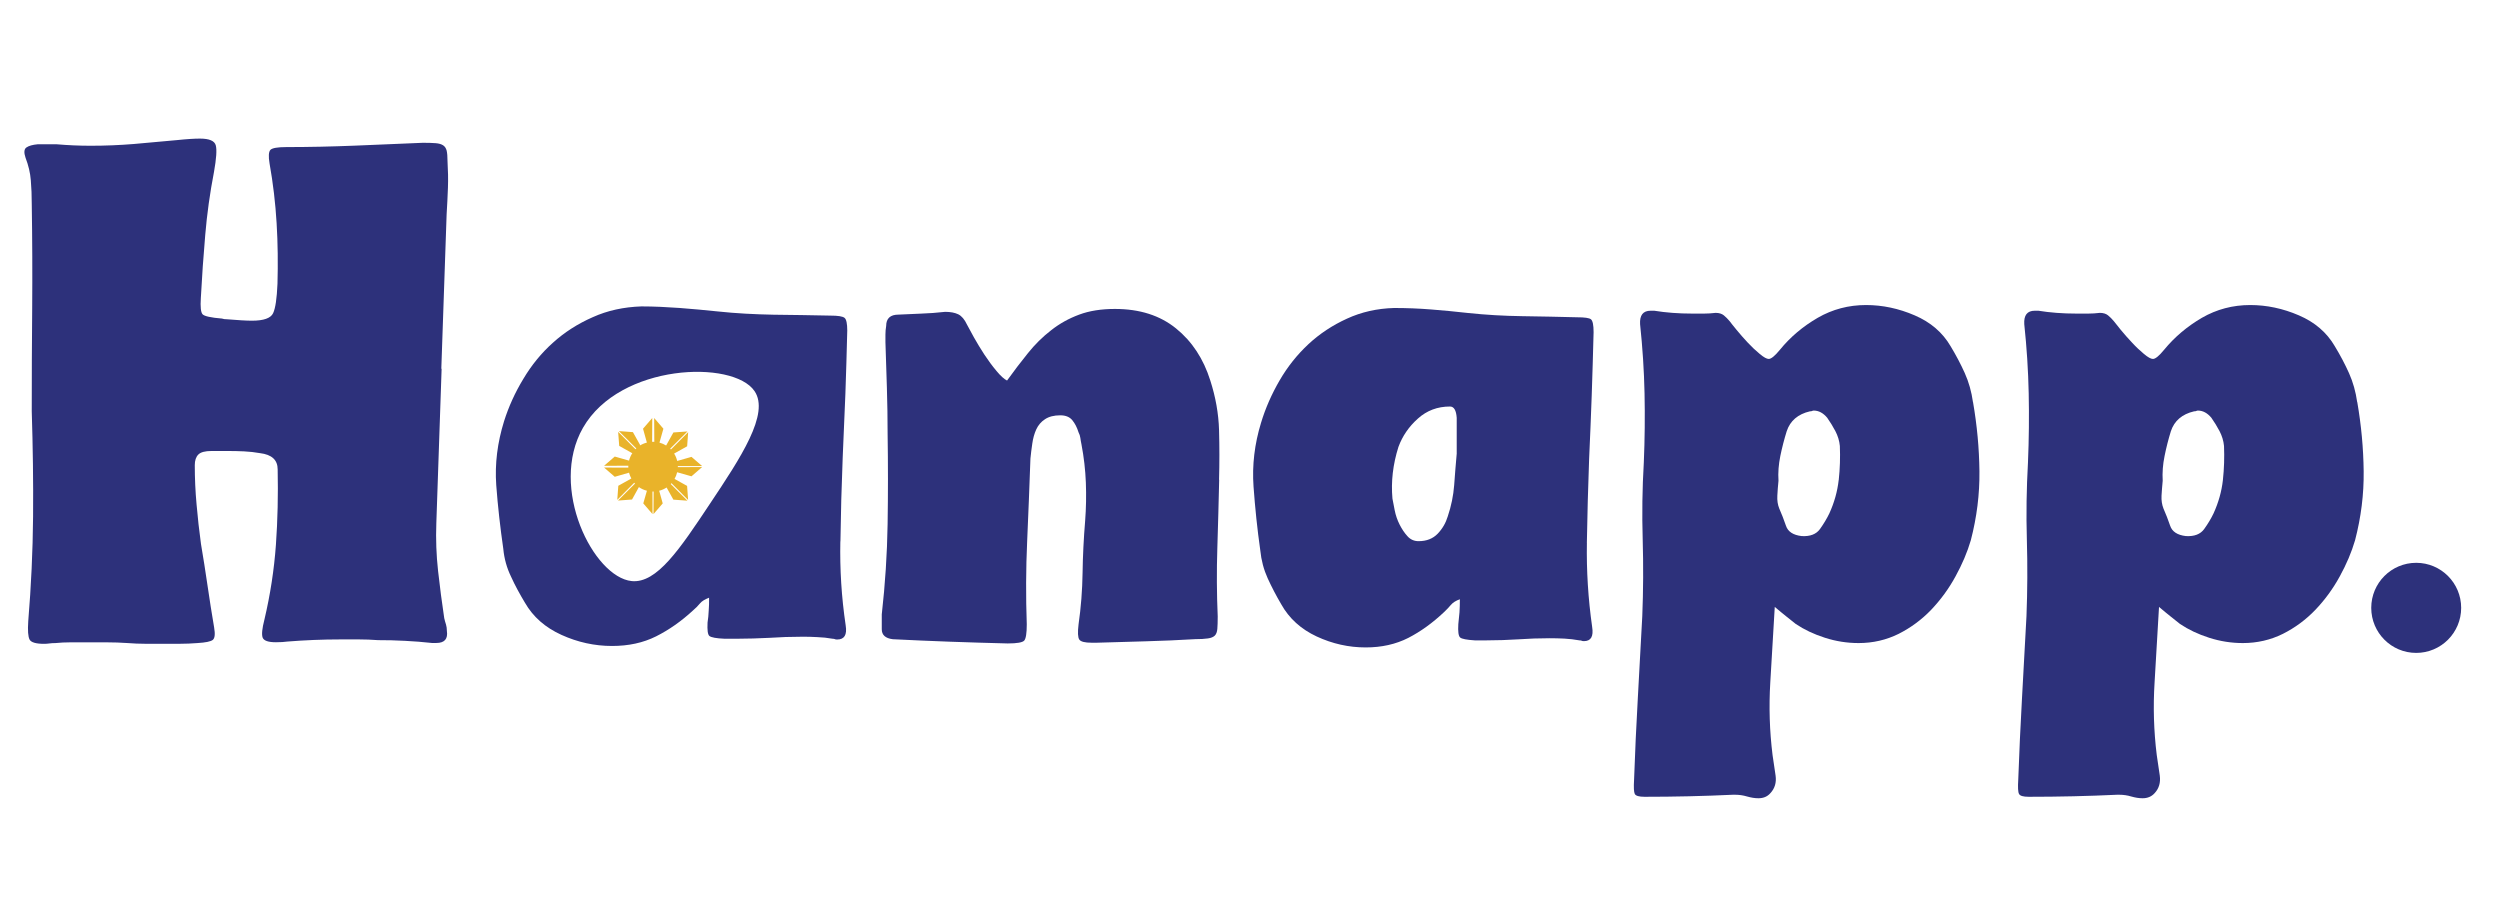
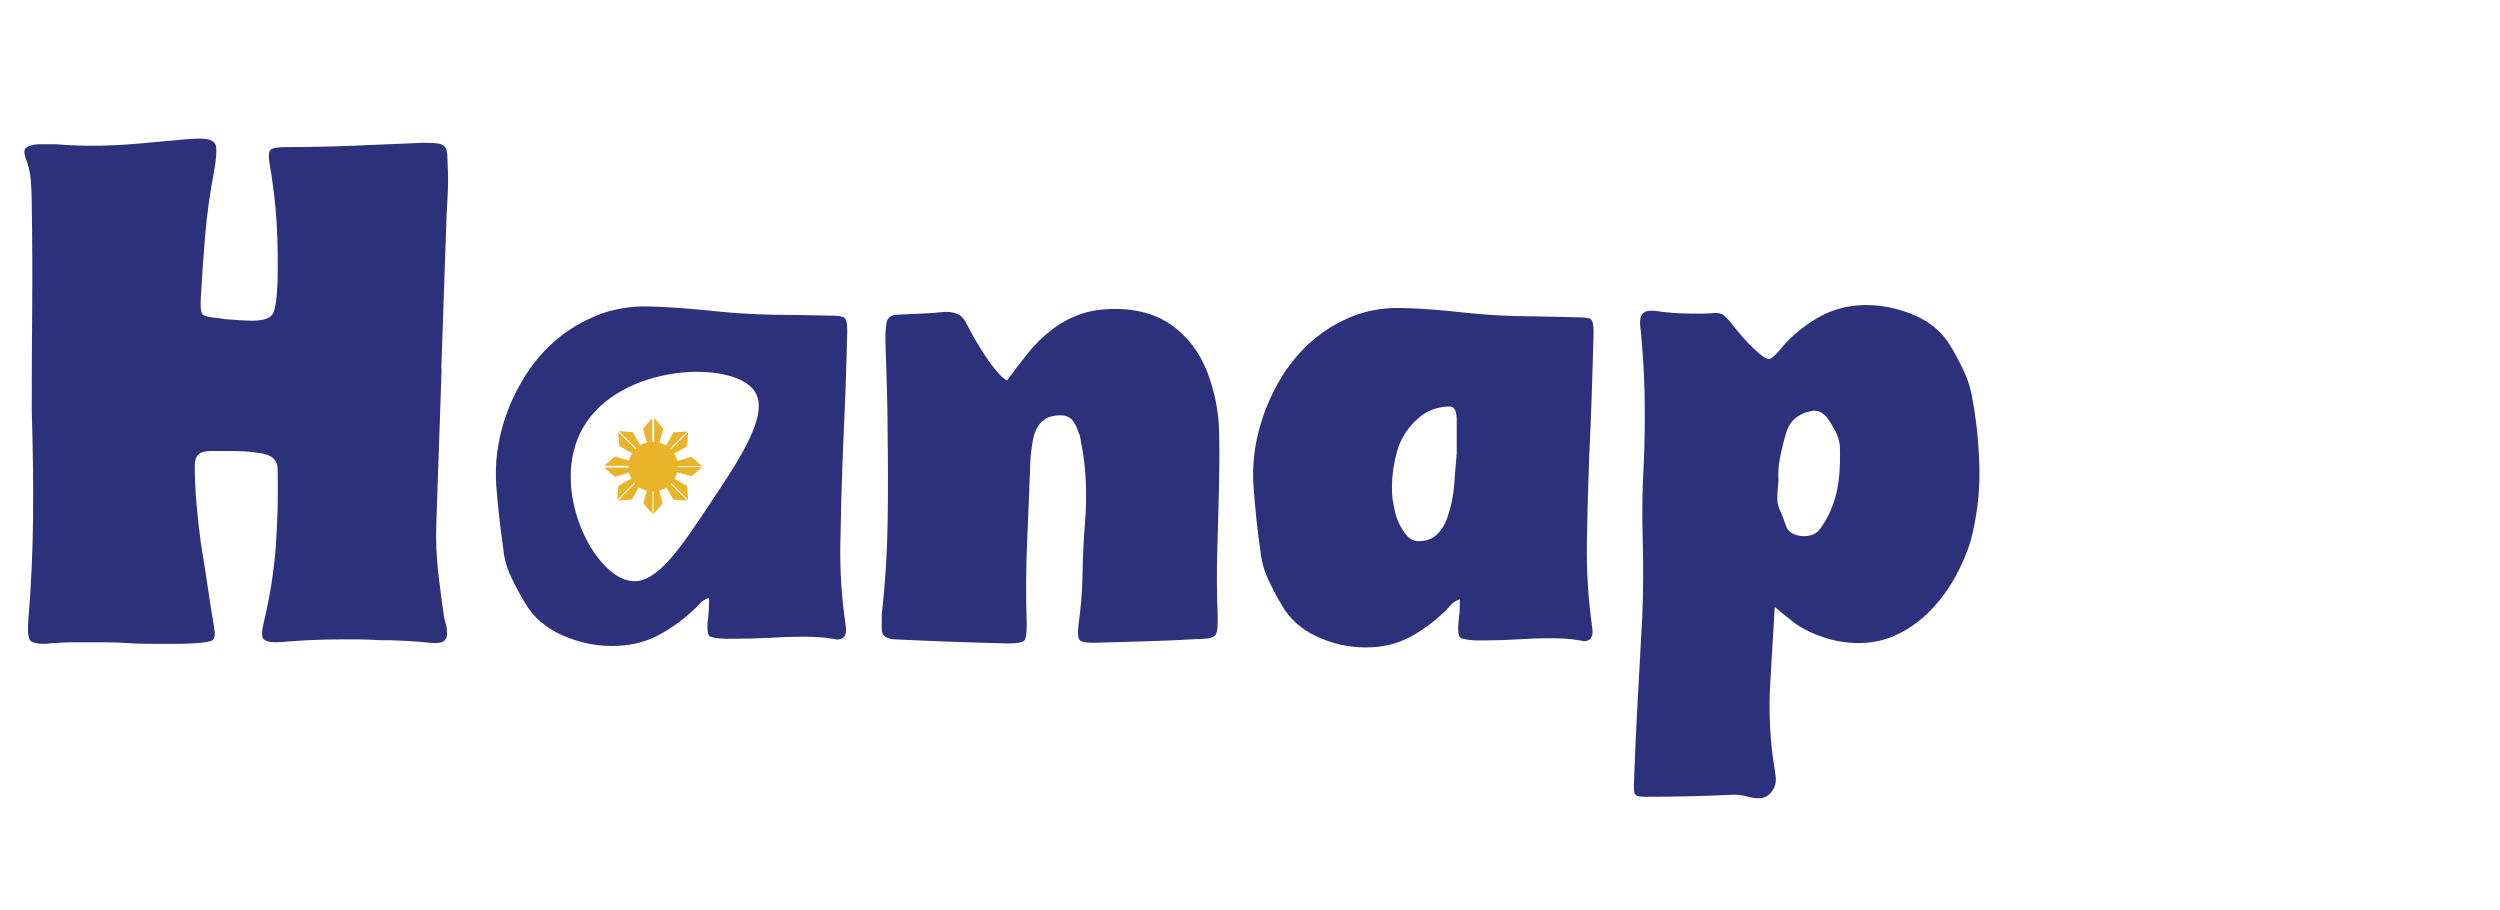
<svg xmlns="http://www.w3.org/2000/svg" width="110" height="40" viewBox="0 0 137 40" fill="none">
  <path d="M24.184 15.302C24.28 12.482 24.379 9.66 24.475 6.838C24.505 6.348 24.529 5.863 24.547 5.382C24.564 4.904 24.554 4.421 24.524 3.926C24.524 3.669 24.507 3.476 24.477 3.345C24.442 3.214 24.381 3.118 24.283 3.054C24.187 2.991 24.051 2.951 23.873 2.937C23.695 2.923 23.462 2.916 23.171 2.916C21.915 2.97 20.668 3.019 19.427 3.073C18.19 3.122 16.942 3.151 15.688 3.151C15.204 3.151 14.916 3.204 14.818 3.305C14.722 3.413 14.706 3.657 14.771 4.044C14.965 5.134 15.094 6.226 15.159 7.328C15.225 8.427 15.237 9.531 15.206 10.645C15.171 11.449 15.094 11.988 14.965 12.257C14.837 12.527 14.45 12.665 13.809 12.665C13.646 12.665 13.451 12.658 13.227 12.644C13.002 12.63 12.742 12.611 12.455 12.588C12.326 12.588 12.23 12.574 12.164 12.548C11.551 12.499 11.198 12.417 11.102 12.314C11.006 12.21 10.973 11.913 11.006 11.423C11.067 10.258 11.149 9.105 11.247 7.965C11.343 6.826 11.502 5.673 11.727 4.512C11.855 3.788 11.891 3.303 11.825 3.057C11.76 2.811 11.472 2.686 10.955 2.686C10.796 2.686 10.611 2.693 10.4 2.707C10.192 2.722 9.958 2.74 9.703 2.768C8.896 2.846 8.107 2.916 7.335 2.982C6.563 3.045 5.772 3.078 4.969 3.078C4.649 3.078 4.333 3.071 4.026 3.057C3.724 3.043 3.406 3.024 3.088 2.996H2.075C1.785 3.022 1.574 3.083 1.445 3.174C1.319 3.263 1.303 3.451 1.399 3.734C1.558 4.149 1.658 4.562 1.689 4.977C1.724 5.391 1.74 5.818 1.74 6.259C1.771 8.174 1.778 10.077 1.764 11.967C1.747 13.854 1.74 15.745 1.74 17.635C1.801 19.576 1.829 21.496 1.813 23.401C1.796 25.305 1.707 27.213 1.548 29.13C1.513 29.648 1.539 29.981 1.621 30.138C1.703 30.293 1.967 30.373 2.416 30.373C2.515 30.373 2.611 30.366 2.707 30.352C2.805 30.338 2.917 30.331 3.046 30.331C3.301 30.305 3.577 30.291 3.865 30.291H5.844C6.228 30.291 6.616 30.305 7 30.331C7.321 30.356 7.637 30.37 7.943 30.37H9.874C10.18 30.37 10.494 30.356 10.817 30.331C11.266 30.305 11.549 30.246 11.661 30.157C11.774 30.063 11.797 29.841 11.734 29.475C11.607 28.727 11.486 27.961 11.373 27.182C11.261 26.407 11.139 25.642 11.013 24.895C10.915 24.17 10.833 23.451 10.772 22.736C10.707 22.023 10.674 21.306 10.674 20.581C10.674 20.323 10.739 20.131 10.868 20C10.997 19.869 11.24 19.805 11.594 19.805H12.462C12.784 19.805 13.091 19.812 13.381 19.826C13.671 19.841 13.959 19.871 14.249 19.923C14.893 20 15.216 20.298 15.216 20.813C15.246 22.213 15.216 23.589 15.12 24.948C15.021 26.308 14.813 27.675 14.49 29.044C14.362 29.538 14.331 29.866 14.394 30.035C14.46 30.202 14.701 30.286 15.12 30.286C15.375 30.286 15.585 30.272 15.747 30.248C16.713 30.171 17.68 30.131 18.644 30.131H19.683C20.022 30.131 20.366 30.145 20.721 30.171C21.203 30.171 21.695 30.18 22.196 30.209C22.696 30.234 23.185 30.272 23.67 30.326H23.911C24.36 30.326 24.554 30.105 24.489 29.665C24.489 29.538 24.472 29.421 24.442 29.318C24.407 29.215 24.376 29.098 24.344 28.966C24.217 28.111 24.103 27.253 24.007 26.383C23.911 25.518 23.878 24.644 23.911 23.76C24.007 20.94 24.1 18.118 24.201 15.295L24.184 15.302Z" fill="#2D317B" />
  <path d="M66.804 21.381C66.829 20.471 66.829 19.566 66.804 18.662C66.778 17.757 66.616 16.852 66.324 15.942C65.95 14.754 65.327 13.802 64.447 13.089C63.57 12.377 62.454 12.021 61.097 12.021C60.35 12.021 59.695 12.124 59.14 12.332C58.581 12.539 58.066 12.822 57.603 13.188C57.135 13.549 56.709 13.969 56.325 14.451C55.939 14.93 55.558 15.427 55.186 15.945C55.029 15.867 54.835 15.694 54.608 15.42C54.381 15.15 54.161 14.852 53.948 14.529C53.735 14.205 53.546 13.886 53.37 13.577C53.197 13.265 53.071 13.033 52.991 12.879C52.858 12.595 52.699 12.407 52.511 12.314C52.324 12.225 52.086 12.18 51.795 12.18C51.342 12.229 50.909 12.264 50.499 12.276C50.085 12.29 49.666 12.309 49.238 12.332C48.789 12.332 48.562 12.539 48.562 12.954C48.536 13.111 48.522 13.265 48.522 13.422V13.847C48.548 14.679 48.576 15.513 48.602 16.353C48.627 17.194 48.641 18.029 48.641 18.858C48.667 20.516 48.667 22.166 48.641 23.809C48.615 25.452 48.508 27.103 48.321 28.76V29.576C48.321 29.887 48.52 30.07 48.922 30.12C49.959 30.174 51.002 30.216 52.055 30.256C53.106 30.293 54.163 30.326 55.226 30.352C55.733 30.352 56.033 30.298 56.127 30.195C56.22 30.091 56.267 29.794 56.267 29.304C56.213 27.778 56.22 26.261 56.288 24.761C56.356 23.258 56.412 21.744 56.468 20.218C56.492 19.958 56.529 19.686 56.569 19.402C56.609 19.119 56.679 18.858 56.786 18.624C56.894 18.39 57.053 18.202 57.266 18.064C57.479 17.921 57.76 17.85 58.106 17.85C58.396 17.85 58.616 17.939 58.764 18.12C58.911 18.3 59.023 18.521 59.103 18.781C59.157 18.884 59.19 18.987 59.204 19.093C59.218 19.196 59.236 19.313 59.264 19.44C59.398 20.141 59.477 20.839 59.505 21.538C59.531 22.236 59.52 22.937 59.466 23.636C59.386 24.595 59.339 25.544 59.325 26.488C59.311 27.433 59.239 28.373 59.105 29.304C59.051 29.744 59.066 30.021 59.145 30.138C59.225 30.256 59.452 30.312 59.821 30.312H60.102C61.005 30.286 61.906 30.258 62.795 30.234C63.689 30.209 64.585 30.171 65.493 30.117C65.783 30.117 66.017 30.103 66.191 30.077C66.364 30.054 66.49 30 66.57 29.923C66.649 29.845 66.696 29.723 66.71 29.552C66.724 29.386 66.731 29.159 66.731 28.875C66.677 27.632 66.67 26.383 66.71 25.127C66.75 23.87 66.782 22.625 66.811 21.383L66.804 21.381Z" fill="#2D317B" />
  <path d="M86.96 24.843C86.985 23.329 87.027 21.793 87.084 20.239C87.137 19.076 87.186 17.918 87.226 16.765C87.266 15.612 87.299 14.454 87.329 13.291C87.329 12.9 87.28 12.67 87.186 12.59C87.091 12.513 86.836 12.478 86.426 12.478C85.415 12.452 84.411 12.431 83.415 12.417C82.418 12.403 81.43 12.347 80.448 12.243C79.764 12.166 79.088 12.1 78.421 12.049C77.752 11.995 77.073 11.969 76.395 11.969C75.464 11.995 74.605 12.189 73.814 12.553C73.021 12.914 72.316 13.38 71.703 13.95C71.09 14.522 70.564 15.178 70.126 15.931C69.689 16.683 69.347 17.457 69.104 18.263C68.748 19.426 68.61 20.591 68.694 21.758C68.778 22.921 68.898 24.086 69.064 25.253C69.118 25.797 69.254 26.308 69.471 26.786C69.691 27.267 69.937 27.738 70.21 28.202C70.643 28.98 71.294 29.569 72.155 29.97C73.016 30.37 73.91 30.57 74.839 30.57C75.712 30.57 76.489 30.396 77.172 30.049C77.855 29.698 78.508 29.226 79.14 28.629C79.275 28.502 79.397 28.371 79.507 28.242C79.617 28.111 79.781 28.008 80.001 27.93C80.001 28.19 79.994 28.427 79.98 28.647C79.963 28.868 79.942 29.081 79.916 29.29C79.891 29.705 79.924 29.948 80.019 30.028C80.113 30.105 80.38 30.155 80.817 30.183H81.475C82.048 30.183 82.621 30.162 83.195 30.127C83.768 30.087 84.341 30.066 84.915 30.066C85.188 30.066 85.462 30.073 85.736 30.087C86.005 30.101 86.279 30.134 86.552 30.183C86.609 30.183 86.648 30.19 86.676 30.204C86.702 30.218 86.742 30.225 86.8 30.225C87.184 30.225 87.334 29.967 87.25 29.447C87.03 27.893 86.936 26.36 86.962 24.848L86.96 24.843ZM79.83 19.93C79.776 20.527 79.729 21.109 79.689 21.676C79.645 22.248 79.53 22.818 79.338 23.387C79.228 23.751 79.046 24.065 78.784 24.339C78.524 24.608 78.178 24.747 77.74 24.747C77.495 24.747 77.291 24.658 77.127 24.473C76.961 24.292 76.821 24.079 76.697 23.835C76.573 23.589 76.484 23.331 76.43 23.057C76.374 22.787 76.334 22.572 76.306 22.414C76.222 21.482 76.332 20.541 76.634 19.583C76.853 18.987 77.207 18.469 77.701 18.029C78.19 17.588 78.777 17.368 79.46 17.368C79.678 17.368 79.799 17.574 79.828 17.989V19.93H79.83Z" fill="#2D317B" />
  <path d="M108.119 17.131C108.04 16.559 107.89 16.029 107.67 15.537C107.45 15.047 107.19 14.555 106.891 14.06C106.453 13.312 105.798 12.747 104.923 12.372C104.05 11.995 103.159 11.807 102.258 11.807C101.301 11.807 100.416 12.042 99.612 12.506C98.804 12.975 98.114 13.554 97.541 14.257C97.267 14.59 97.063 14.761 96.928 14.761C96.818 14.761 96.654 14.672 96.434 14.487C96.214 14.306 95.996 14.1 95.776 13.865C95.559 13.631 95.353 13.401 95.163 13.167C94.969 12.932 94.85 12.78 94.794 12.703C94.684 12.572 94.576 12.461 94.466 12.372C94.356 12.283 94.206 12.236 94.017 12.236C93.797 12.262 93.584 12.276 93.38 12.276H92.744C91.981 12.276 91.284 12.222 90.654 12.119H90.451C90.041 12.119 89.847 12.365 89.877 12.857C90.011 14.128 90.095 15.389 90.121 16.643C90.147 17.9 90.135 19.161 90.081 20.431C89.997 21.854 89.978 23.263 90.02 24.662C90.06 26.059 90.053 27.459 89.997 28.854C89.917 30.356 89.833 31.849 89.753 33.34C89.669 34.827 89.599 36.324 89.547 37.822C89.522 38.237 89.534 38.497 89.587 38.601C89.643 38.704 89.821 38.755 90.121 38.755C91.761 38.755 93.376 38.718 94.96 38.643H95.084C95.304 38.643 95.521 38.673 95.741 38.739C95.961 38.802 96.165 38.835 96.359 38.835C96.633 38.835 96.848 38.746 97.012 38.561C97.257 38.303 97.356 37.979 97.302 37.593C97.246 37.201 97.192 36.828 97.136 36.467C96.972 35.145 96.932 33.819 97.012 32.485C97.096 31.151 97.178 29.773 97.257 28.35C97.503 28.556 97.714 28.734 97.894 28.875C98.07 29.018 98.24 29.151 98.406 29.283C98.87 29.595 99.403 29.848 100.005 30.04C100.606 30.234 101.221 30.331 101.851 30.331C102.642 30.331 103.374 30.159 104.046 29.826C104.712 29.489 105.309 29.048 105.829 28.507C106.346 27.963 106.793 27.354 107.16 26.681C107.53 26.01 107.81 25.347 108 24.7C108.33 23.434 108.487 22.171 108.473 20.914C108.459 19.658 108.342 18.399 108.122 17.128L108.119 17.131ZM100.76 21.399C100.69 22.021 100.519 22.632 100.248 23.226C100.112 23.509 99.941 23.793 99.736 24.081C99.532 24.365 99.195 24.496 98.732 24.468C98.264 24.414 97.978 24.226 97.871 23.903C97.761 23.579 97.637 23.261 97.501 22.951C97.417 22.745 97.384 22.513 97.398 22.253C97.412 21.995 97.431 21.721 97.461 21.437C97.431 20.996 97.468 20.546 97.562 20.077C97.658 19.613 97.775 19.159 97.913 18.718C98.102 18.151 98.526 17.785 99.183 17.632C99.239 17.632 99.279 17.625 99.307 17.611C99.333 17.597 99.361 17.59 99.391 17.59C99.665 17.59 99.909 17.721 100.129 17.982C100.292 18.211 100.442 18.46 100.578 18.715C100.714 18.976 100.798 19.247 100.824 19.531C100.849 20.152 100.831 20.774 100.763 21.395L100.76 21.399Z" fill="#2D317B" />
-   <path d="M129.174 17.131C129.094 16.559 128.945 16.029 128.725 15.537C128.505 15.047 128.245 14.555 127.945 14.06C127.508 13.312 126.853 12.747 125.978 12.372C125.105 11.995 124.213 11.807 123.312 11.807C122.355 11.807 121.471 12.042 120.666 12.506C119.863 12.975 119.173 13.554 118.595 14.257C118.321 14.59 118.118 14.761 117.982 14.761C117.872 14.761 117.708 14.672 117.488 14.487C117.271 14.306 117.051 14.1 116.835 13.865C116.616 13.631 116.41 13.401 116.218 13.167C116.028 12.932 115.904 12.78 115.848 12.703C115.74 12.572 115.63 12.461 115.52 12.372C115.41 12.283 115.261 12.236 115.071 12.236C114.851 12.262 114.641 12.276 114.435 12.276H113.801C113.033 12.276 112.336 12.222 111.706 12.119H111.503C111.093 12.119 110.899 12.365 110.93 12.857C111.065 14.128 111.147 15.389 111.173 16.643C111.199 17.9 111.187 19.161 111.133 20.431C111.054 21.854 111.03 23.263 111.072 24.662C111.112 26.059 111.105 27.459 111.051 28.854C110.967 30.356 110.885 31.849 110.806 33.34C110.721 34.827 110.656 36.324 110.6 37.822C110.574 38.237 110.586 38.497 110.644 38.601C110.698 38.704 110.873 38.755 111.175 38.755C112.816 38.755 114.43 38.718 116.017 38.643H116.136C116.356 38.643 116.576 38.673 116.793 38.739C117.013 38.802 117.217 38.835 117.411 38.835C117.685 38.835 117.9 38.746 118.069 38.561C118.312 38.303 118.408 37.979 118.356 37.593C118.3 37.201 118.246 36.828 118.19 36.467C118.027 35.145 117.987 33.819 118.071 32.485C118.151 31.151 118.235 29.773 118.314 28.35C118.56 28.556 118.771 28.734 118.951 28.875C119.129 29.018 119.297 29.151 119.463 29.283C119.927 29.595 120.46 29.848 121.061 30.04C121.665 30.234 122.278 30.331 122.908 30.331C123.698 30.331 124.431 30.159 125.102 29.826C125.772 29.489 126.366 29.048 126.885 28.507C127.403 27.963 127.849 27.354 128.217 26.681C128.587 26.01 128.867 25.347 129.057 24.7C129.387 23.434 129.544 22.171 129.529 20.914C129.515 19.658 129.398 18.399 129.179 17.128L129.174 17.131ZM121.815 21.399C121.745 22.021 121.574 22.632 121.302 23.226C121.167 23.509 120.996 23.793 120.79 24.081C120.586 24.365 120.249 24.496 119.786 24.468C119.323 24.414 119.033 24.226 118.925 23.903C118.815 23.579 118.691 23.261 118.555 22.951C118.476 22.745 118.438 22.513 118.452 22.253C118.466 21.995 118.49 21.721 118.516 21.437C118.49 20.996 118.523 20.546 118.619 20.077C118.712 19.613 118.829 19.159 118.965 18.718C119.154 18.151 119.578 17.785 120.235 17.632C120.292 17.632 120.331 17.625 120.359 17.611C120.385 17.597 120.416 17.59 120.444 17.59C120.717 17.59 120.961 17.721 121.181 17.982C121.344 18.211 121.494 18.46 121.63 18.715C121.766 18.976 121.85 19.247 121.876 19.531C121.901 20.152 121.883 20.774 121.815 21.395V21.399Z" fill="#2D317B" />
-   <path d="M132.408 30.87C133.768 30.87 134.872 29.765 134.872 28.401C134.872 27.038 133.768 25.933 132.408 25.933C131.047 25.933 129.944 27.038 129.944 28.401C129.944 29.765 131.047 30.87 132.408 30.87Z" fill="#2D317B" />
  <path d="M37.143 20.689C37.585 20.689 38.03 20.689 38.477 20.687C38.282 20.856 38.086 21.024 37.892 21.193C37.63 21.116 37.37 21.043 37.108 20.97C37.077 21.099 37.031 21.221 36.965 21.336C37.194 21.463 37.426 21.587 37.653 21.718C37.669 21.976 37.691 22.232 37.709 22.489C37.405 22.182 37.103 21.88 36.797 21.57C36.787 21.587 36.771 21.603 36.757 21.617C37.061 21.922 37.365 22.227 37.669 22.529C37.412 22.511 37.157 22.489 36.9 22.471C36.778 22.253 36.651 22.028 36.53 21.805C36.408 21.885 36.273 21.948 36.123 21.983C36.188 22.213 36.256 22.447 36.317 22.677C36.148 22.872 35.98 23.068 35.812 23.263C35.814 22.848 35.814 22.438 35.819 22.028H35.755C35.755 22.438 35.758 22.85 35.758 23.263C35.589 23.068 35.421 22.872 35.252 22.677C35.318 22.447 35.386 22.213 35.451 21.983C35.29 21.943 35.145 21.878 35.011 21.784C34.885 22.014 34.761 22.234 34.635 22.464C34.377 22.482 34.117 22.503 33.865 22.522C34.174 22.215 34.487 21.899 34.798 21.592C34.78 21.575 34.766 21.561 34.756 21.545C34.445 21.859 34.139 22.168 33.827 22.482C33.846 22.225 33.867 21.969 33.883 21.711C34.122 21.578 34.361 21.446 34.597 21.313C34.541 21.214 34.501 21.106 34.471 20.994C34.213 21.071 33.951 21.144 33.689 21.219C33.495 21.05 33.298 20.881 33.104 20.713C33.547 20.713 33.991 20.715 34.433 20.715C34.431 20.698 34.431 20.677 34.431 20.661C34.431 20.645 34.431 20.631 34.433 20.614C33.991 20.614 33.547 20.616 33.104 20.616C33.298 20.448 33.495 20.279 33.689 20.11C33.951 20.188 34.211 20.26 34.471 20.333C34.511 20.18 34.574 20.038 34.66 19.909L34.644 19.925C34.405 19.791 34.171 19.66 33.933 19.526C33.914 19.269 33.893 19.008 33.874 18.755C34.192 19.069 34.508 19.39 34.824 19.709C34.838 19.693 34.855 19.679 34.871 19.667C34.55 19.348 34.237 19.034 33.914 18.715C34.171 18.734 34.426 18.755 34.684 18.772C34.817 19.011 34.948 19.25 35.084 19.487C35.07 19.496 35.058 19.51 35.046 19.519C35.168 19.44 35.304 19.381 35.449 19.344C35.379 19.093 35.306 18.84 35.238 18.584C35.407 18.39 35.575 18.193 35.744 17.998C35.741 18.436 35.741 18.87 35.737 19.304C35.753 19.301 35.769 19.301 35.786 19.301C35.809 19.301 35.833 19.301 35.856 19.304C35.854 18.87 35.854 18.436 35.849 17.998C36.017 18.193 36.186 18.39 36.354 18.584C36.284 18.84 36.212 19.095 36.139 19.346C36.273 19.384 36.394 19.435 36.504 19.505C36.638 19.266 36.769 19.027 36.902 18.79C37.159 18.772 37.414 18.753 37.672 18.734C37.353 19.048 37.042 19.36 36.726 19.677C36.74 19.693 36.757 19.707 36.769 19.723C37.087 19.405 37.398 19.09 37.712 18.772C37.693 19.029 37.672 19.29 37.655 19.548C37.417 19.681 37.178 19.812 36.942 19.946C37.019 20.068 37.077 20.204 37.11 20.352C37.372 20.274 37.632 20.202 37.894 20.127C38.088 20.295 38.285 20.464 38.479 20.633C38.032 20.631 37.59 20.631 37.145 20.631V20.689H37.143Z" fill="#E9B32A" />
  <path d="M46.056 24.759C46.077 23.244 46.117 21.716 46.18 20.162C46.231 18.992 46.283 17.829 46.327 16.681C46.369 15.532 46.4 14.372 46.43 13.204C46.43 12.82 46.379 12.59 46.283 12.511C46.18 12.426 45.92 12.386 45.503 12.386C44.453 12.365 43.423 12.347 42.396 12.337C41.367 12.316 40.346 12.267 39.326 12.157C38.619 12.086 37.925 12.016 37.236 11.967C36.542 11.918 35.844 11.882 35.149 11.882C34.181 11.915 33.296 12.105 32.486 12.471C31.663 12.832 30.938 13.296 30.303 13.87C29.669 14.435 29.129 15.098 28.682 15.849C28.223 16.603 27.872 17.382 27.622 18.176C27.259 19.346 27.112 20.504 27.194 21.674C27.28 22.836 27.414 24.006 27.58 25.164C27.631 25.708 27.776 26.224 28.008 26.697C28.226 27.182 28.488 27.654 28.766 28.118C29.213 28.896 29.878 29.48 30.774 29.885C31.656 30.286 32.583 30.49 33.539 30.49C34.443 30.49 35.245 30.317 35.95 29.965C36.656 29.611 37.335 29.137 37.978 28.542C38.123 28.422 38.247 28.291 38.36 28.157C38.467 28.026 38.643 27.928 38.858 27.846C38.858 28.106 38.858 28.34 38.837 28.561C38.828 28.783 38.807 28.994 38.774 29.205C38.753 29.62 38.783 29.864 38.877 29.944C38.98 30.023 39.251 30.075 39.71 30.094H40.386C40.978 30.094 41.57 30.073 42.164 30.044C42.747 30.005 43.339 29.984 43.931 29.984C44.214 29.984 44.493 29.984 44.785 30.005C45.063 30.014 45.347 30.044 45.625 30.094C45.677 30.094 45.719 30.103 45.751 30.115C45.782 30.136 45.824 30.136 45.876 30.136C46.269 30.136 46.428 29.885 46.343 29.36C46.112 27.806 46.02 26.273 46.051 24.761L46.056 24.759ZM38.91 22.689C37.26 25.171 35.996 27.075 34.614 26.934C32.526 26.716 30.062 21.831 31.948 18.533C33.977 14.993 40.178 14.805 41.345 16.519C42.197 17.754 40.585 20.18 38.91 22.689Z" fill="#2D317B" />
</svg>
